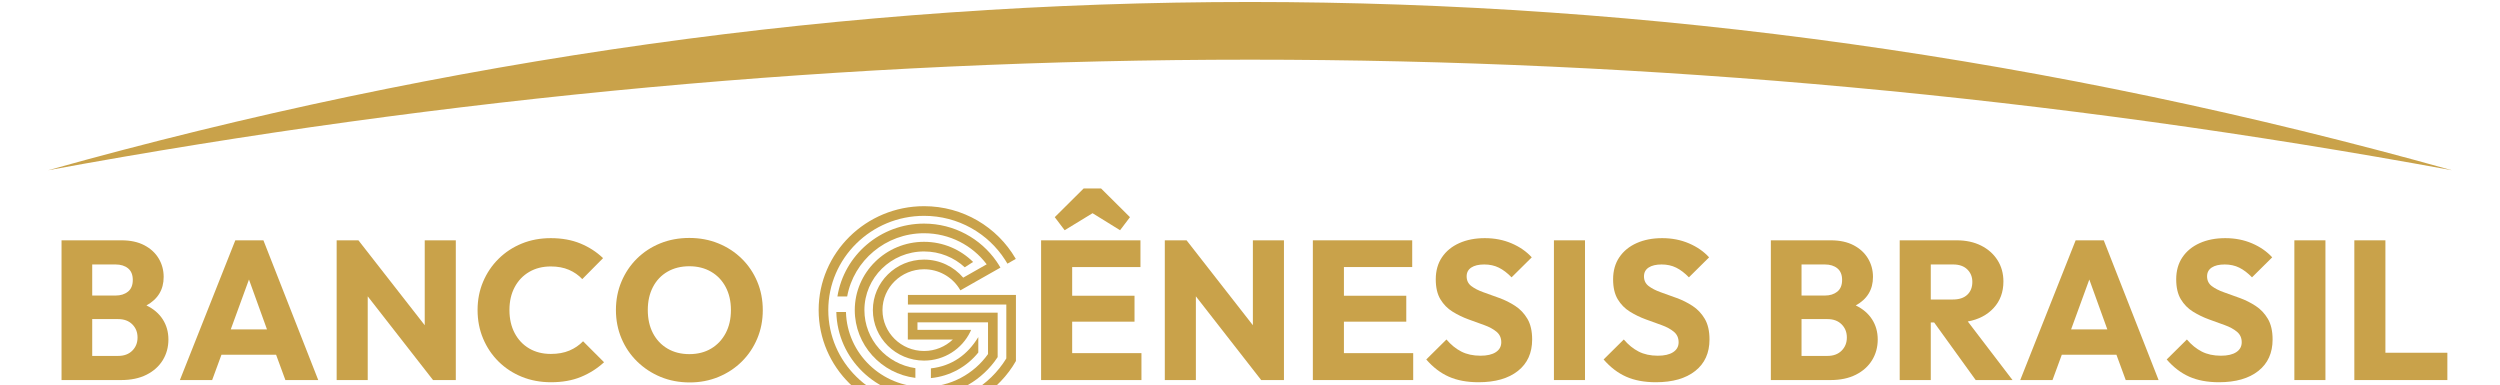
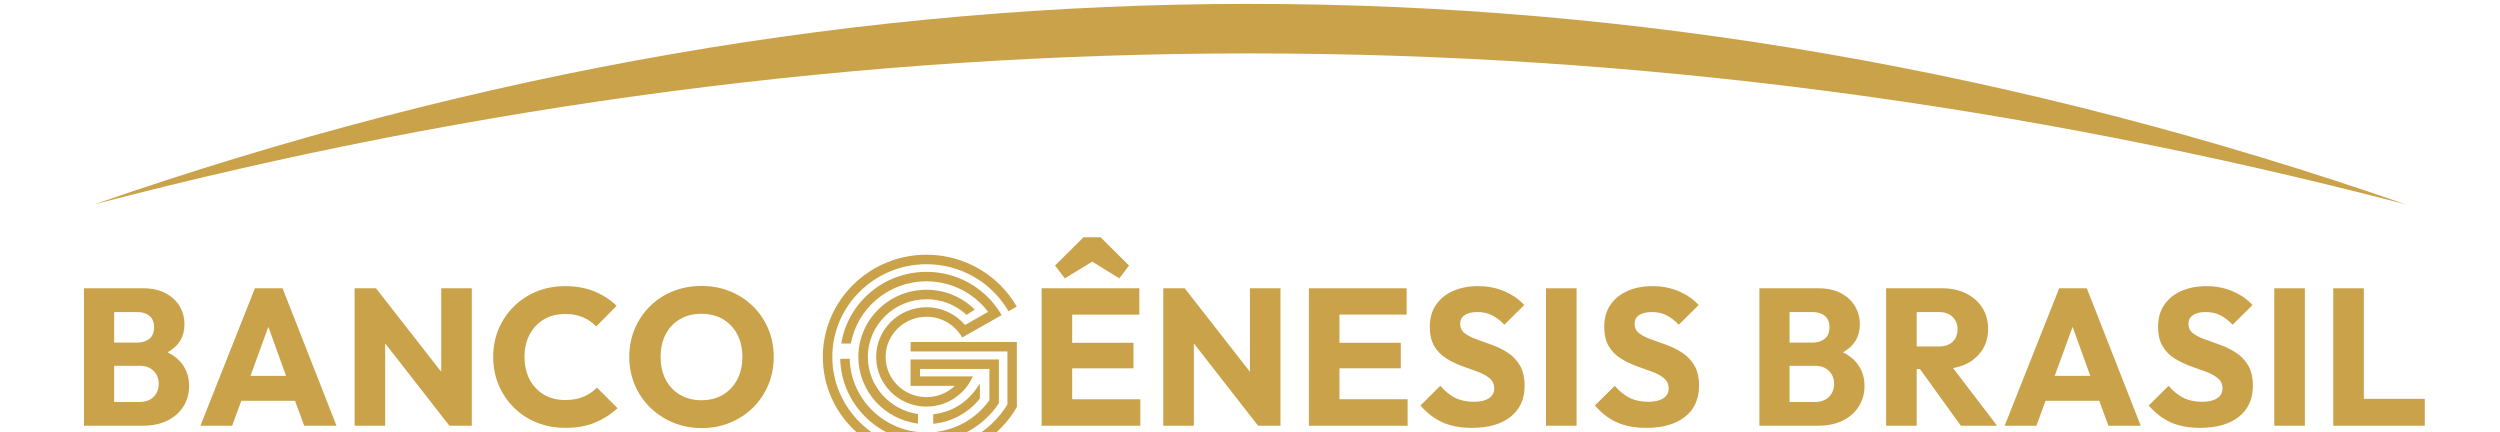
- <svg xmlns="http://www.w3.org/2000/svg" viewBox="-24.29 -192.02 1263.10 194.02" role="img" aria-label="Banco Gênesis Brasil">
+ <svg xmlns="http://www.w3.org/2000/svg" viewBox="-36.35 -218.69 1284.21 221.69" role="img" aria-label="Banco Gênesis Brasil">
  <g fill="#c9a24a">
-     <path d="M0 -106.00Q607.26 -276.03 1214.52 -106.00Q607.26 -217.74 0 -106.00Z" />
+     <path d="M12.12 -113.72Q605.76 -319.67 1199.40 -113.72Q605.76 -268.79 12.12 -113.72Z" />
    <path d="M6.8 0.0V-70.6H37.1Q43.9 -70.6 48.65 -68.1Q53.4 -65.6 55.9 -61.4Q58.4 -57.2 58.4 -52.1Q58.4 -42.5 49.7 -37.7Q55.1 -35.1 57.95 -30.65Q60.8 -26.2 60.8 -20.5Q60.8 -14.7 57.95 -10.05Q55.1 -5.4 49.75 -2.7Q44.4 0.0 36.9 0.0ZM34.1 -58.4H22.3V-42.7H34.1Q37.9 -42.7 40.35 -44.65Q42.8 -46.6 42.8 -50.6Q42.8 -54.5 40.4 -56.45Q38.0 -58.4 34.1 -58.4ZM35.4 -30.8H22.3V-12.2H35.4Q39.9 -12.2 42.55 -14.85Q45.2 -17.5 45.2 -21.5Q45.2 -25.5 42.55 -28.15Q39.9 -30.8 35.4 -30.8Z" />
    <path d="M66.6 0.0 94.6 -70.6H108.8L136.5 0.0H119.9L115.2 -12.8H87.6L82.9 0.0ZM92.3 -25.6H110.6L101.5 -50.8Z" />
    <path d="M145.8 0.0V-70.6H156.8L190.3 -27.7V-70.6H206.0V0.0H194.5L161.5 -42.3V0.0Z" />
    <path d="M254.1 1.1Q246.1 1.1 239.35 -1.65Q232.6 -4.4 227.6 -9.35Q222.6 -14.3 219.8 -20.95Q217.0 -27.6 217.0 -35.4Q217.0 -43.1 219.8 -49.7Q222.6 -56.3 227.6 -61.25Q232.6 -66.2 239.3 -68.95Q246.0 -71.7 254.0 -71.7Q262.4 -71.7 268.95 -69.0Q275.5 -66.3 280.4 -61.6L269.9 -51.0Q267.1 -54.0 263.15 -55.7Q259.2 -57.4 254.0 -57.4Q247.8 -57.4 243.1 -54.65Q238.4 -51.9 235.75 -46.95Q233.1 -42.0 233.1 -35.4Q233.1 -28.7 235.75 -23.7Q238.4 -18.7 243.1 -15.95Q247.8 -13.2 254.0 -13.2Q259.4 -13.2 263.4 -14.9Q267.4 -16.6 270.3 -19.6L280.9 -9.0Q275.8 -4.3 269.25 -1.6Q262.7 1.1 254.1 1.1Z" />
    <path d="M324.2 1.2Q316.2 1.2 309.45 -1.6Q302.7 -4.4 297.6 -9.4Q292.5 -14.4 289.7 -21.05Q286.9 -27.7 286.9 -35.4Q286.9 -43.1 289.7 -49.75Q292.5 -56.4 297.5 -61.35Q302.5 -66.3 309.25 -69.05Q316 -71.8 324 -71.8Q331.9 -71.8 338.65 -69.05Q345.4 -66.3 350.45 -61.35Q355.5 -56.4 358.3 -49.75Q361.1 -43.1 361.1 -35.3Q361.1 -27.6 358.3 -20.95Q355.5 -14.3 350.5 -9.35Q345.5 -4.4 338.75 -1.6Q332 1.2 324.2 1.2ZM324 -13.1Q330.3 -13.1 335 -15.9Q339.7 -18.7 342.35 -23.7Q345 -28.7 345 -35.4Q345 -42.0 342.35 -47.0Q339.7 -52.0 334.95 -54.75Q330.2 -57.5 324 -57.5Q317.7 -57.5 312.95 -54.75Q308.2 -52.0 305.6 -47.0Q303 -42.0 303 -35.4Q303 -28.7 305.6 -23.7Q308.2 -18.7 312.95 -15.9Q317.7 -13.1 324 -13.1Z" />
-     <g transform="translate(381.34,-96.35) scale(0.11706)">
+     <g transform="translate(378.34,-96.35) scale(0.11706)">
      <path d="M757.3,637.6C711,713.7,643.8,762.4,552.7,772.7v41.9c82.7-8.1,155.6-49.5,204.6-110.4V637.6z" />
      <path d="M485.7,813.7v-42c-124.3-17.8-220-123.5-220-250.6c0-139.6,115.5-253.1,257.4-253.1   c67.9,0,129.8,26,175.8,68.4l35.9-23.1c-54.1-53.6-129.1-86.9-211.7-86.9c-164.9,0-299,132.3-299,294.7   C224.1,671.2,338.4,795.5,485.7,813.7z" />
      <path d="M453.5,497.2h424.7v232.5C805.8,848.5,673.8,928,523.2,928c-227.9,0-413.4-182.5-413.4-406.9   c0-224.3,185.5-406.8,413.4-406.8c147.4,0,277,76.2,350.2,190.8c3.4,5.1,6.5,10.3,9.6,15.6l36.1-20.5c-0.5-0.9-1-1.8-1.6-2.7   c-78.7-134.4-226-224.9-394.3-224.9c-250.9,0-455,201.2-455,448.4c0,247.3,204.1,448.5,455,448.5c160.2,0,301.3-82,382.4-205.6   c4.9-7.5,9.7-15.2,14.1-23.1V455.6H453.5V497.2z" />
      <path d="M523.1,344.9c62.6,0,117.9,31.7,149.9,79.7c2.5,3.6,4.8,7.4,7,11.3l36.2-20.6l31.4-17.9l36.2-20.5l32.8-18.6   l36.2-20.5c-5.1-9-10.7-17.8-16.6-26.4C768,212.8,653.1,147.8,523.1,147.8c-188.5,0-345.3,136.5-373.9,314.5h42.1   c28.2-154.9,166.3-272.9,331.8-272.9c110.7,0,209,52.7,270.4,134.1l-32.9,18.7L724,363l-31.8,18.1   c-40.6-47.6-101.3-77.9-169.1-77.9c-121.7,0-220.9,97.8-220.9,217.9c0,120.3,99.1,218,220.9,218c87.8,0,163.8-50.7,199.4-124.1   c1.3-2.7,2.6-5.6,3.8-8.4H494.7v-32.8h304.5V710l0.4,0.5c-61,86-162.1,142.3-276.5,142.3c-183,0-332.5-144.3-337-323.4h-41.6   c4.5,201.9,172.5,365,378.6,365c124.1,0,234.4-59.1,303.5-150.2c5-6.6,9.7-13.3,14.2-20.2V532.2H453.1v116.1h194.1   c-32.2,30.5-75.9,49.3-124.1,49.3c-99,0-179.4-79.2-179.4-176.4S424.2,344.9,523.1,344.9z" />
    </g>
-     <path d="M501.715 0.0V-70.6H551.915V-57.1H517.415V-42.6H548.915V-29.5H517.415V-13.6H552.415V0.0ZM513.615 -75.7 508.615 -82.3 523.215 -96.8H532.015L546.615 -82.3L541.615 -75.7L527.715 -84.3Z" />
-     <path d="M564.215 0.0V-70.6H575.215L608.715 -27.7V-70.6H624.415V0.0H612.915L579.915 -42.3V0.0Z" />
-     <path d="M639.015 0.0V-70.6H689.215V-57.1H654.715V-42.6H686.215V-29.5H654.715V-13.6H689.715V0.0Z" />
-     <path d="M722.715 1.1Q714.015 1.1 707.715 -1.7Q701.415 -4.5 696.315 -10.4L706.515 -20.5Q709.915 -16.5 714.015 -14.4Q718.115 -12.3 723.715 -12.3Q728.715 -12.3 731.465 -14.1Q734.215 -15.9 734.215 -19.1Q734.215 -22.4 731.815 -24.4Q729.415 -26.4 725.665 -27.75Q721.915 -29.1 717.665 -30.65Q713.415 -32.2 709.615 -34.55Q705.815 -36.9 703.465 -40.8Q701.115 -44.7 701.115 -50.9Q701.115 -57.4 704.265 -62.05Q707.415 -66.7 713.015 -69.2Q718.615 -71.7 725.915 -71.7Q733.315 -71.7 739.465 -69.05Q745.615 -66.4 749.615 -62.0L739.415 -51.9Q736.215 -55.2 732.965 -56.8Q729.715 -58.4 725.615 -58.4Q721.415 -58.4 719.065 -56.85Q716.715 -55.3 716.715 -52.4Q716.715 -49.3 719.065 -47.5Q721.415 -45.7 725.215 -44.35Q729.015 -43.0 733.265 -41.45Q737.515 -39.9 741.265 -37.45Q745.015 -35.0 747.415 -30.95Q749.815 -26.9 749.815 -20.5Q749.815 -10.3 742.615 -4.6Q735.415 1.1 722.715 1.1Z" />
-     <path d="M760.815 0.0V-70.6H776.515V0.0Z" />
-     <path d="M812.315 1.1Q803.615 1.1 797.315 -1.7Q791.015 -4.5 785.915 -10.4L796.115 -20.5Q799.515 -16.5 803.615 -14.4Q807.715 -12.3 813.315 -12.3Q818.315 -12.3 821.065 -14.1Q823.815 -15.9 823.815 -19.1Q823.815 -22.4 821.415 -24.4Q819.015 -26.4 815.265 -27.75Q811.515 -29.1 807.265 -30.65Q803.015 -32.2 799.215 -34.55Q795.415 -36.9 793.065 -40.8Q790.715 -44.7 790.715 -50.9Q790.715 -57.4 793.865 -62.05Q797.015 -66.7 802.615 -69.2Q808.215 -71.7 815.515 -71.7Q822.915 -71.7 829.065 -69.05Q835.215 -66.4 839.215 -62.0L829.015 -51.9Q825.815 -55.2 822.565 -56.8Q819.315 -58.4 815.215 -58.4Q811.015 -58.4 808.665 -56.85Q806.315 -55.3 806.315 -52.4Q806.315 -49.3 808.665 -47.5Q811.015 -45.7 814.815 -44.35Q818.615 -43.0 822.865 -41.45Q827.115 -39.9 830.865 -37.45Q834.615 -35.0 837.015 -30.95Q839.415 -26.9 839.415 -20.5Q839.415 -10.3 832.215 -4.6Q825.015 1.1 812.315 1.1Z" />
-     <path d="M870.415 0.0V-70.6H900.715Q907.515 -70.6 912.265 -68.1Q917.015 -65.6 919.515 -61.4Q922.015 -57.2 922.015 -52.1Q922.015 -42.5 913.315 -37.7Q918.715 -35.1 921.565 -30.65Q924.415 -26.2 924.415 -20.5Q924.415 -14.7 921.565 -10.05Q918.715 -5.4 913.365 -2.7Q908.015 0.0 900.515 0.0ZM897.715 -58.4H885.915V-42.7H897.715Q901.515 -42.7 903.965 -44.65Q906.415 -46.6 906.415 -50.6Q906.415 -54.5 904.015 -56.45Q901.615 -58.4 897.715 -58.4ZM899.015 -30.8H885.915V-12.2H899.015Q903.515 -12.2 906.165 -14.85Q908.815 -17.5 908.815 -21.5Q908.815 -25.5 906.165 -28.15Q903.515 -30.8 899.015 -30.8Z" />
-     <path d="M935.515 0.0V-70.6H964.315Q971.315 -70.6 976.615 -67.95Q981.915 -65.3 984.915 -60.6Q987.915 -55.9 987.915 -49.8Q987.915 -41.8 983.015 -36.45Q978.115 -31.1 969.915 -29.6L992.515 0.0H973.915L952.915 -29.1H951.215V0.0ZM962.515 -58.4H951.215V-40.7H962.415Q967.115 -40.7 969.665 -43.1Q972.215 -45.5 972.215 -49.6Q972.215 -53.4 969.665 -55.9Q967.115 -58.4 962.515 -58.4Z" />
-     <path d="M996.415 0.0 1024.415 -70.6H1038.615L1066.315 0.0H1049.715L1045.015 -12.8H1017.415L1012.715 0.0ZM1022.115 -25.6H1040.415L1031.315 -50.8Z" />
-     <path d="M1096.815 1.1Q1088.115 1.1 1081.815 -1.7Q1075.515 -4.5 1070.415 -10.4L1080.615 -20.5Q1084.015 -16.5 1088.115 -14.4Q1092.215 -12.3 1097.815 -12.3Q1102.815 -12.3 1105.565 -14.1Q1108.315 -15.9 1108.315 -19.1Q1108.315 -22.4 1105.915 -24.4Q1103.515 -26.4 1099.765 -27.75Q1096.015 -29.1 1091.765 -30.65Q1087.515 -32.2 1083.715 -34.55Q1079.915 -36.9 1077.565 -40.8Q1075.215 -44.7 1075.215 -50.9Q1075.215 -57.4 1078.365 -62.05Q1081.515 -66.7 1087.115 -69.2Q1092.715 -71.7 1100.015 -71.7Q1107.415 -71.7 1113.565 -69.05Q1119.715 -66.4 1123.715 -62.0L1113.515 -51.9Q1110.315 -55.2 1107.065 -56.8Q1103.815 -58.4 1099.715 -58.4Q1095.515 -58.4 1093.165 -56.85Q1090.815 -55.3 1090.815 -52.4Q1090.815 -49.3 1093.165 -47.5Q1095.515 -45.7 1099.315 -44.35Q1103.115 -43.0 1107.365 -41.45Q1111.615 -39.9 1115.365 -37.45Q1119.115 -35.0 1121.515 -30.95Q1123.915 -26.9 1123.915 -20.5Q1123.915 -10.3 1116.715 -4.6Q1109.515 1.1 1096.815 1.1Z" />
-     <path d="M1134.915 0.0V-70.6H1150.615V0.0Z" />
-     <path d="M1165.215 0.0V-70.6H1180.915V-13.8H1212.215V0.0Z" />
+     <path d="M498.715 0.0V-70.6H548.915V-57.1H514.415V-42.6H545.915V-29.5H514.415V-13.6H549.415V0.0ZM510.615 -75.7 505.615 -82.3 520.215 -96.8H529.015L543.615 -82.3L538.615 -75.7L524.715 -84.3Z" />
+     <path d="M561.215 0.0V-70.6H572.215L605.715 -27.7V-70.6H621.415V0.0H609.915L576.915 -42.3V0.0Z" />
+     <path d="M636.015 0.0V-70.6H686.215V-57.1H651.715V-42.6H683.215V-29.5H651.715V-13.6H686.715V0.0Z" />
+     <path d="M719.715 1.1Q711.015 1.1 704.715 -1.7Q698.415 -4.5 693.315 -10.4L703.515 -20.5Q706.915 -16.5 711.015 -14.4Q715.115 -12.3 720.715 -12.3Q725.715 -12.3 728.465 -14.1Q731.215 -15.9 731.215 -19.1Q731.215 -22.4 728.815 -24.4Q726.415 -26.4 722.665 -27.75Q718.915 -29.1 714.665 -30.65Q710.415 -32.2 706.615 -34.55Q702.815 -36.9 700.465 -40.8Q698.115 -44.7 698.115 -50.9Q698.115 -57.4 701.265 -62.05Q704.415 -66.7 710.015 -69.2Q715.615 -71.7 722.915 -71.7Q730.315 -71.7 736.465 -69.05Q742.615 -66.4 746.615 -62.0L736.415 -51.9Q733.215 -55.2 729.965 -56.8Q726.715 -58.4 722.615 -58.4Q718.415 -58.4 716.065 -56.85Q713.715 -55.3 713.715 -52.4Q713.715 -49.3 716.065 -47.5Q718.415 -45.7 722.215 -44.35Q726.015 -43.0 730.265 -41.45Q734.515 -39.9 738.265 -37.45Q742.015 -35.0 744.415 -30.95Q746.815 -26.9 746.815 -20.5Q746.815 -10.3 739.615 -4.6Q732.415 1.1 719.715 1.1Z" />
+     <path d="M757.815 0.0V-70.6H773.515V0.0Z" />
+     <path d="M809.315 1.1Q800.615 1.1 794.315 -1.7Q788.015 -4.5 782.915 -10.4L793.115 -20.5Q796.515 -16.5 800.615 -14.4Q804.715 -12.3 810.315 -12.3Q815.315 -12.3 818.065 -14.1Q820.815 -15.9 820.815 -19.1Q820.815 -22.4 818.415 -24.4Q816.015 -26.4 812.265 -27.75Q808.515 -29.1 804.265 -30.65Q800.015 -32.2 796.215 -34.55Q792.415 -36.9 790.065 -40.8Q787.715 -44.7 787.715 -50.9Q787.715 -57.4 790.865 -62.05Q794.015 -66.7 799.615 -69.2Q805.215 -71.7 812.515 -71.7Q819.915 -71.7 826.065 -69.05Q832.215 -66.4 836.215 -62.0L826.015 -51.9Q822.815 -55.2 819.565 -56.8Q816.315 -58.4 812.215 -58.4Q808.015 -58.4 805.665 -56.85Q803.315 -55.3 803.315 -52.4Q803.315 -49.3 805.665 -47.5Q808.015 -45.7 811.815 -44.35Q815.615 -43.0 819.865 -41.45Q824.115 -39.9 827.865 -37.45Q831.615 -35.0 834.015 -30.95Q836.415 -26.9 836.415 -20.5Q836.415 -10.3 829.215 -4.6Q822.015 1.1 809.315 1.1Z" />
+     <path d="M867.415 0.0V-70.6H897.715Q904.515 -70.6 909.265 -68.1Q914.015 -65.6 916.515 -61.4Q919.015 -57.2 919.015 -52.1Q919.015 -42.5 910.315 -37.7Q915.715 -35.1 918.565 -30.65Q921.415 -26.2 921.415 -20.5Q921.415 -14.7 918.565 -10.05Q915.715 -5.4 910.365 -2.7Q905.015 0.0 897.515 0.0ZM894.715 -58.4H882.915V-42.7H894.715Q898.515 -42.7 900.965 -44.65Q903.415 -46.6 903.415 -50.6Q903.415 -54.5 901.015 -56.45Q898.615 -58.4 894.715 -58.4ZM896.015 -30.8H882.915V-12.2H896.015Q900.515 -12.2 903.165 -14.85Q905.815 -17.5 905.815 -21.5Q905.815 -25.5 903.165 -28.15Q900.515 -30.8 896.015 -30.8Z" />
+     <path d="M932.515 0.0V-70.6H961.315Q968.315 -70.6 973.615 -67.95Q978.915 -65.3 981.915 -60.6Q984.915 -55.9 984.915 -49.8Q984.915 -41.8 980.015 -36.45Q975.115 -31.1 966.915 -29.6L989.515 0.0H970.915L949.915 -29.1H948.215V0.0ZM959.515 -58.4H948.215V-40.7H959.415Q964.115 -40.7 966.665 -43.1Q969.215 -45.5 969.215 -49.6Q969.215 -53.4 966.665 -55.9Q964.115 -58.4 959.515 -58.4Z" />
+     <path d="M993.415 0.0 1021.415 -70.6H1035.615L1063.315 0.0H1046.715L1042.015 -12.8H1014.415L1009.715 0.0ZM1019.115 -25.6H1037.415L1028.315 -50.8Z" />
+     <path d="M1093.815 1.1Q1085.115 1.1 1078.815 -1.7Q1072.515 -4.5 1067.415 -10.4L1077.615 -20.5Q1081.015 -16.5 1085.115 -14.4Q1089.215 -12.3 1094.815 -12.3Q1099.815 -12.3 1102.565 -14.1Q1105.315 -15.9 1105.315 -19.1Q1105.315 -22.4 1102.915 -24.4Q1100.515 -26.4 1096.765 -27.75Q1093.015 -29.1 1088.765 -30.65Q1084.515 -32.2 1080.715 -34.55Q1076.915 -36.9 1074.565 -40.8Q1072.215 -44.7 1072.215 -50.9Q1072.215 -57.4 1075.365 -62.05Q1078.515 -66.7 1084.115 -69.2Q1089.715 -71.7 1097.015 -71.7Q1104.415 -71.7 1110.565 -69.05Q1116.715 -66.4 1120.715 -62.0L1110.515 -51.9Q1107.315 -55.2 1104.065 -56.8Q1100.815 -58.4 1096.715 -58.4Q1092.515 -58.4 1090.165 -56.85Q1087.815 -55.3 1087.815 -52.4Q1087.815 -49.3 1090.165 -47.5Q1092.515 -45.7 1096.315 -44.35Q1100.115 -43.0 1104.365 -41.45Q1108.615 -39.9 1112.365 -37.45Q1116.115 -35.0 1118.515 -30.95Q1120.915 -26.9 1120.915 -20.5Q1120.915 -10.3 1113.715 -4.6Q1106.515 1.1 1093.815 1.1Z" />
+     <path d="M1131.915 0.0V-70.6H1147.615V0.0Z" />
+     <path d="M1162.215 0.0V-70.6H1177.915V-13.8H1209.215V0.0Z" />
  </g>
</svg>
